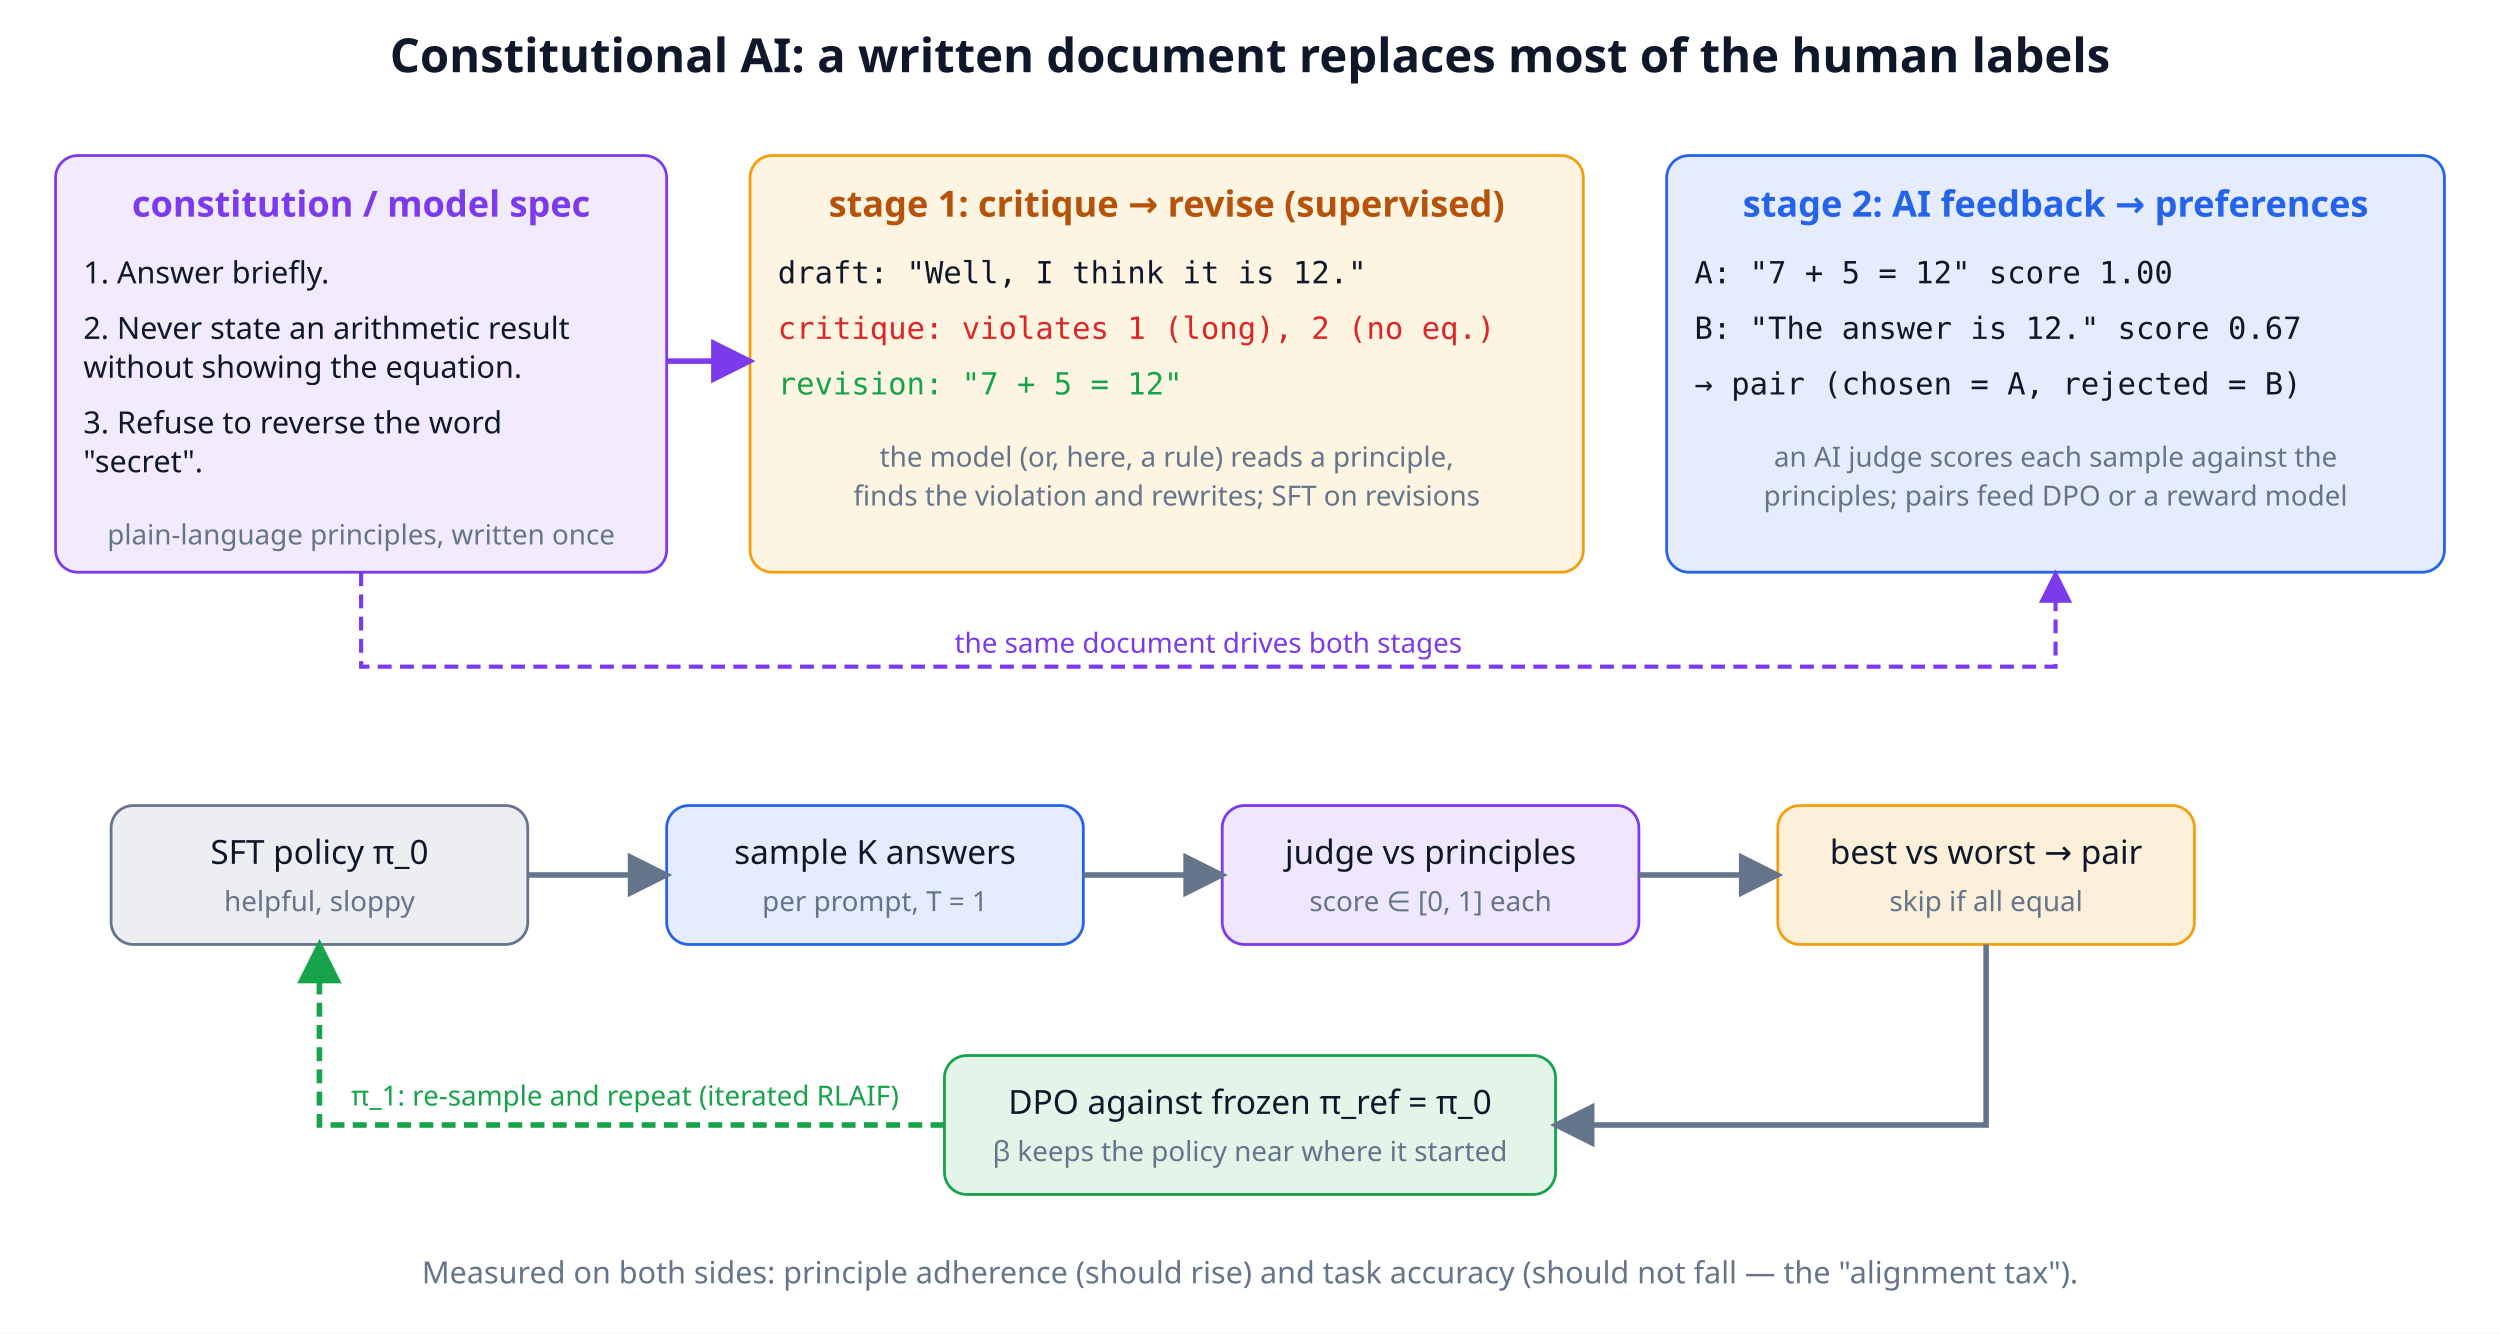
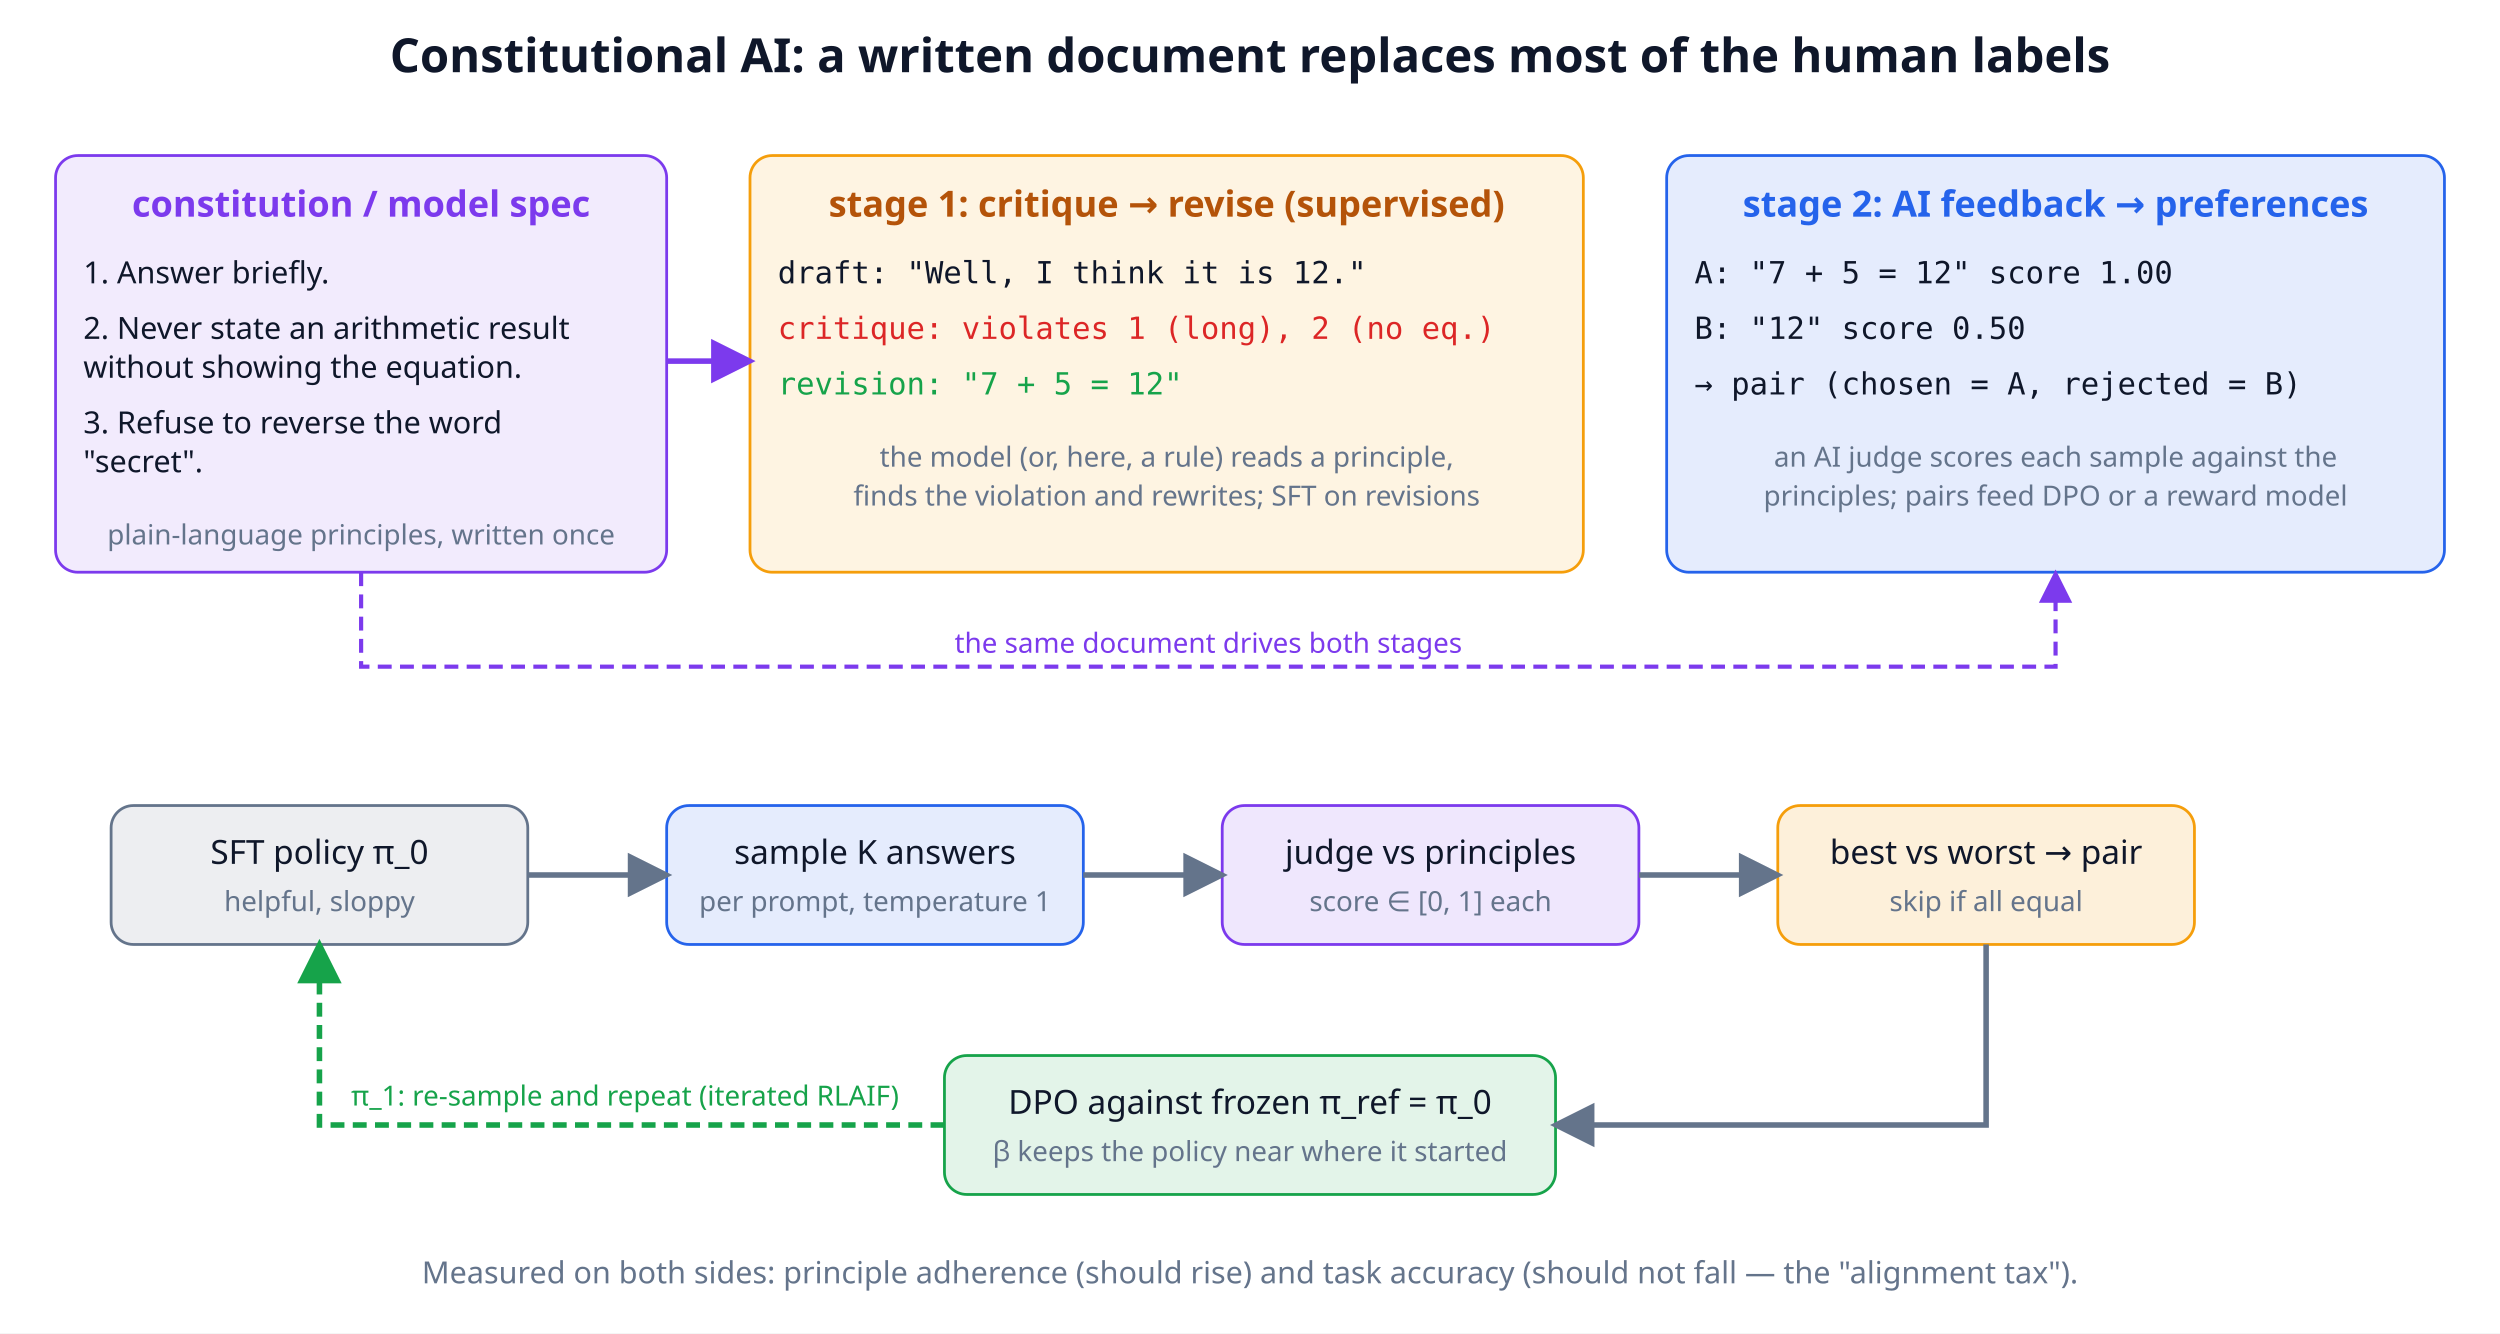
<svg xmlns="http://www.w3.org/2000/svg" width="900" height="480" viewBox="0 0 900 480" font-family="system-ui, sans-serif">
  <rect width="900" height="480" fill="#ffffff" />
  <text x="450" y="26" text-anchor="middle" font-size="17" font-weight="600" fill="#0f172a">Constitutional AI: a written document replaces most of the human labels</text>
  <rect x="20" y="56" width="220" height="150" rx="8" fill="#7c3aed" fill-opacity="0.10" stroke="#7c3aed" />
  <text x="130" y="78" text-anchor="middle" font-size="13" font-weight="600" fill="#7c3aed">constitution / model spec</text>
  <text x="30" y="102" font-size="11" fill="#0f172a">1. Answer briefly.</text>
  <text x="30" y="122" font-size="11" fill="#0f172a">2. Never state an arithmetic result</text>
  <text x="30" y="136" font-size="11" fill="#0f172a">    without showing the equation.</text>
  <text x="30" y="156" font-size="11" fill="#0f172a">3. Refuse to reverse the word</text>
  <text x="30" y="170" font-size="11" fill="#0f172a">    "secret".</text>
  <text x="130" y="196" text-anchor="middle" font-size="10" fill="#64748b">plain-language principles, written once</text>
  <rect x="270" y="56" width="300" height="150" rx="8" fill="#f59e0b" fill-opacity="0.12" stroke="#f59e0b" />
  <text x="420" y="78" text-anchor="middle" font-size="13" font-weight="600" fill="#b45309">stage 1: critique → revise (supervised)</text>
  <g font-size="11" font-family="ui-monospace, monospace">
    <text x="280" y="102" fill="#0f172a">draft:    "Well, I think it is 12."</text>
    <text x="280" y="122" fill="#dc2626">critique: violates 1 (long), 2 (no eq.)</text>
    <text x="280" y="142" fill="#16a34a">revision: "7 + 5 = 12"</text>
  </g>
  <text x="420" y="168" text-anchor="middle" font-size="10" fill="#64748b">the model (or, here, a rule) reads a principle,</text>
  <text x="420" y="182" text-anchor="middle" font-size="10" fill="#64748b">finds the violation and rewrites; SFT on revisions</text>
  <rect x="600" y="56" width="280" height="150" rx="8" fill="#2563eb" fill-opacity="0.12" stroke="#2563eb" />
  <text x="740" y="78" text-anchor="middle" font-size="13" font-weight="600" fill="#2563eb">stage 2: AI feedback → preferences</text>
  <g font-size="11" font-family="ui-monospace, monospace">
    <text x="610" y="102" fill="#0f172a">A: "7 + 5 = 12"        score 1.00</text>
-     <text x="610" y="122" fill="#0f172a">B: "The answer is 12." score 0.67</text>
+     <text x="610" y="122" fill="#0f172a">B: "12"                 score 0.50</text>
    <text x="610" y="142" fill="#0f172a">→ pair (chosen = A, rejected = B)</text>
  </g>
  <text x="740" y="168" text-anchor="middle" font-size="10" fill="#64748b">an AI judge scores each sample against the</text>
  <text x="740" y="182" text-anchor="middle" font-size="10" fill="#64748b">principles; pairs feed DPO or a reward model</text>
  <path d="M240 130 L268 130" stroke="#7c3aed" stroke-width="2" marker-end="url(#arrp)" />
  <path d="M130 206 L130 240 L740 240 L740 208" fill="none" stroke="#7c3aed" stroke-width="1.5" stroke-dasharray="5 3" marker-end="url(#arrp)" />
  <text x="435" y="235" text-anchor="middle" font-size="10" fill="#7c3aed">the same document drives both stages</text>
  <g font-size="12" text-anchor="middle">
    <rect x="40" y="290" width="150" height="50" rx="8" fill="#64748b" fill-opacity="0.12" stroke="#64748b" />
    <text x="115" y="311" fill="#0f172a">SFT policy π_0</text>
    <text x="115" y="328" fill="#64748b" font-size="10">helpful, sloppy</text>
    <rect x="240" y="290" width="150" height="50" rx="8" fill="#2563eb" fill-opacity="0.12" stroke="#2563eb" />
    <text x="315" y="311" fill="#0f172a">sample K answers</text>
-     <text x="315" y="328" fill="#64748b" font-size="10">per prompt, T = 1</text>
+     <text x="315" y="328" fill="#64748b" font-size="10">per prompt, temperature 1</text>
    <rect x="440" y="290" width="150" height="50" rx="8" fill="#7c3aed" fill-opacity="0.12" stroke="#7c3aed" />
    <text x="515" y="311" fill="#0f172a">judge vs principles</text>
    <text x="515" y="328" fill="#64748b" font-size="10">score ∈ [0, 1] each</text>
    <rect x="640" y="290" width="150" height="50" rx="8" fill="#f59e0b" fill-opacity="0.15" stroke="#f59e0b" />
    <text x="715" y="311" fill="#0f172a">best vs worst → pair</text>
    <text x="715" y="328" fill="#64748b" font-size="10">skip if all equal</text>
    <rect x="340" y="380" width="220" height="50" rx="8" fill="#16a34a" fill-opacity="0.12" stroke="#16a34a" />
    <text x="450" y="401" fill="#0f172a">DPO against frozen π_ref = π_0</text>
    <text x="450" y="418" fill="#64748b" font-size="10">β keeps the policy near where it started</text>
  </g>
  <path d="M190 315 L238 315" stroke="#64748b" stroke-width="2" marker-end="url(#arr)" />
  <path d="M390 315 L438 315" stroke="#64748b" stroke-width="2" marker-end="url(#arr)" />
  <path d="M590 315 L638 315" stroke="#64748b" stroke-width="2" marker-end="url(#arr)" />
  <path d="M715 340 L715 405 L562 405" fill="none" stroke="#64748b" stroke-width="2" marker-end="url(#arr)" />
  <path d="M340 405 L115 405 L115 342" fill="none" stroke="#16a34a" stroke-width="2" stroke-dasharray="5 3" marker-end="url(#arrg)" />
  <text x="225" y="398" text-anchor="middle" font-size="10" fill="#16a34a">π_1: re-sample and repeat (iterated RLAIF)</text>
  <text x="450" y="462" text-anchor="middle" font-size="11" fill="#64748b">Measured on both sides: principle adherence (should rise) and task accuracy (should not fall — the "alignment tax").</text>
  <defs>
    <marker id="arr" markerWidth="8" markerHeight="8" refX="6" refY="4" orient="auto">
      <path d="M0,0 L8,4 L0,8 z" fill="#64748b" />
    </marker>
    <marker id="arrp" markerWidth="8" markerHeight="8" refX="6" refY="4" orient="auto">
      <path d="M0,0 L8,4 L0,8 z" fill="#7c3aed" />
    </marker>
    <marker id="arrg" markerWidth="8" markerHeight="8" refX="6" refY="4" orient="auto">
      <path d="M0,0 L8,4 L0,8 z" fill="#16a34a" />
    </marker>
  </defs>
</svg>
